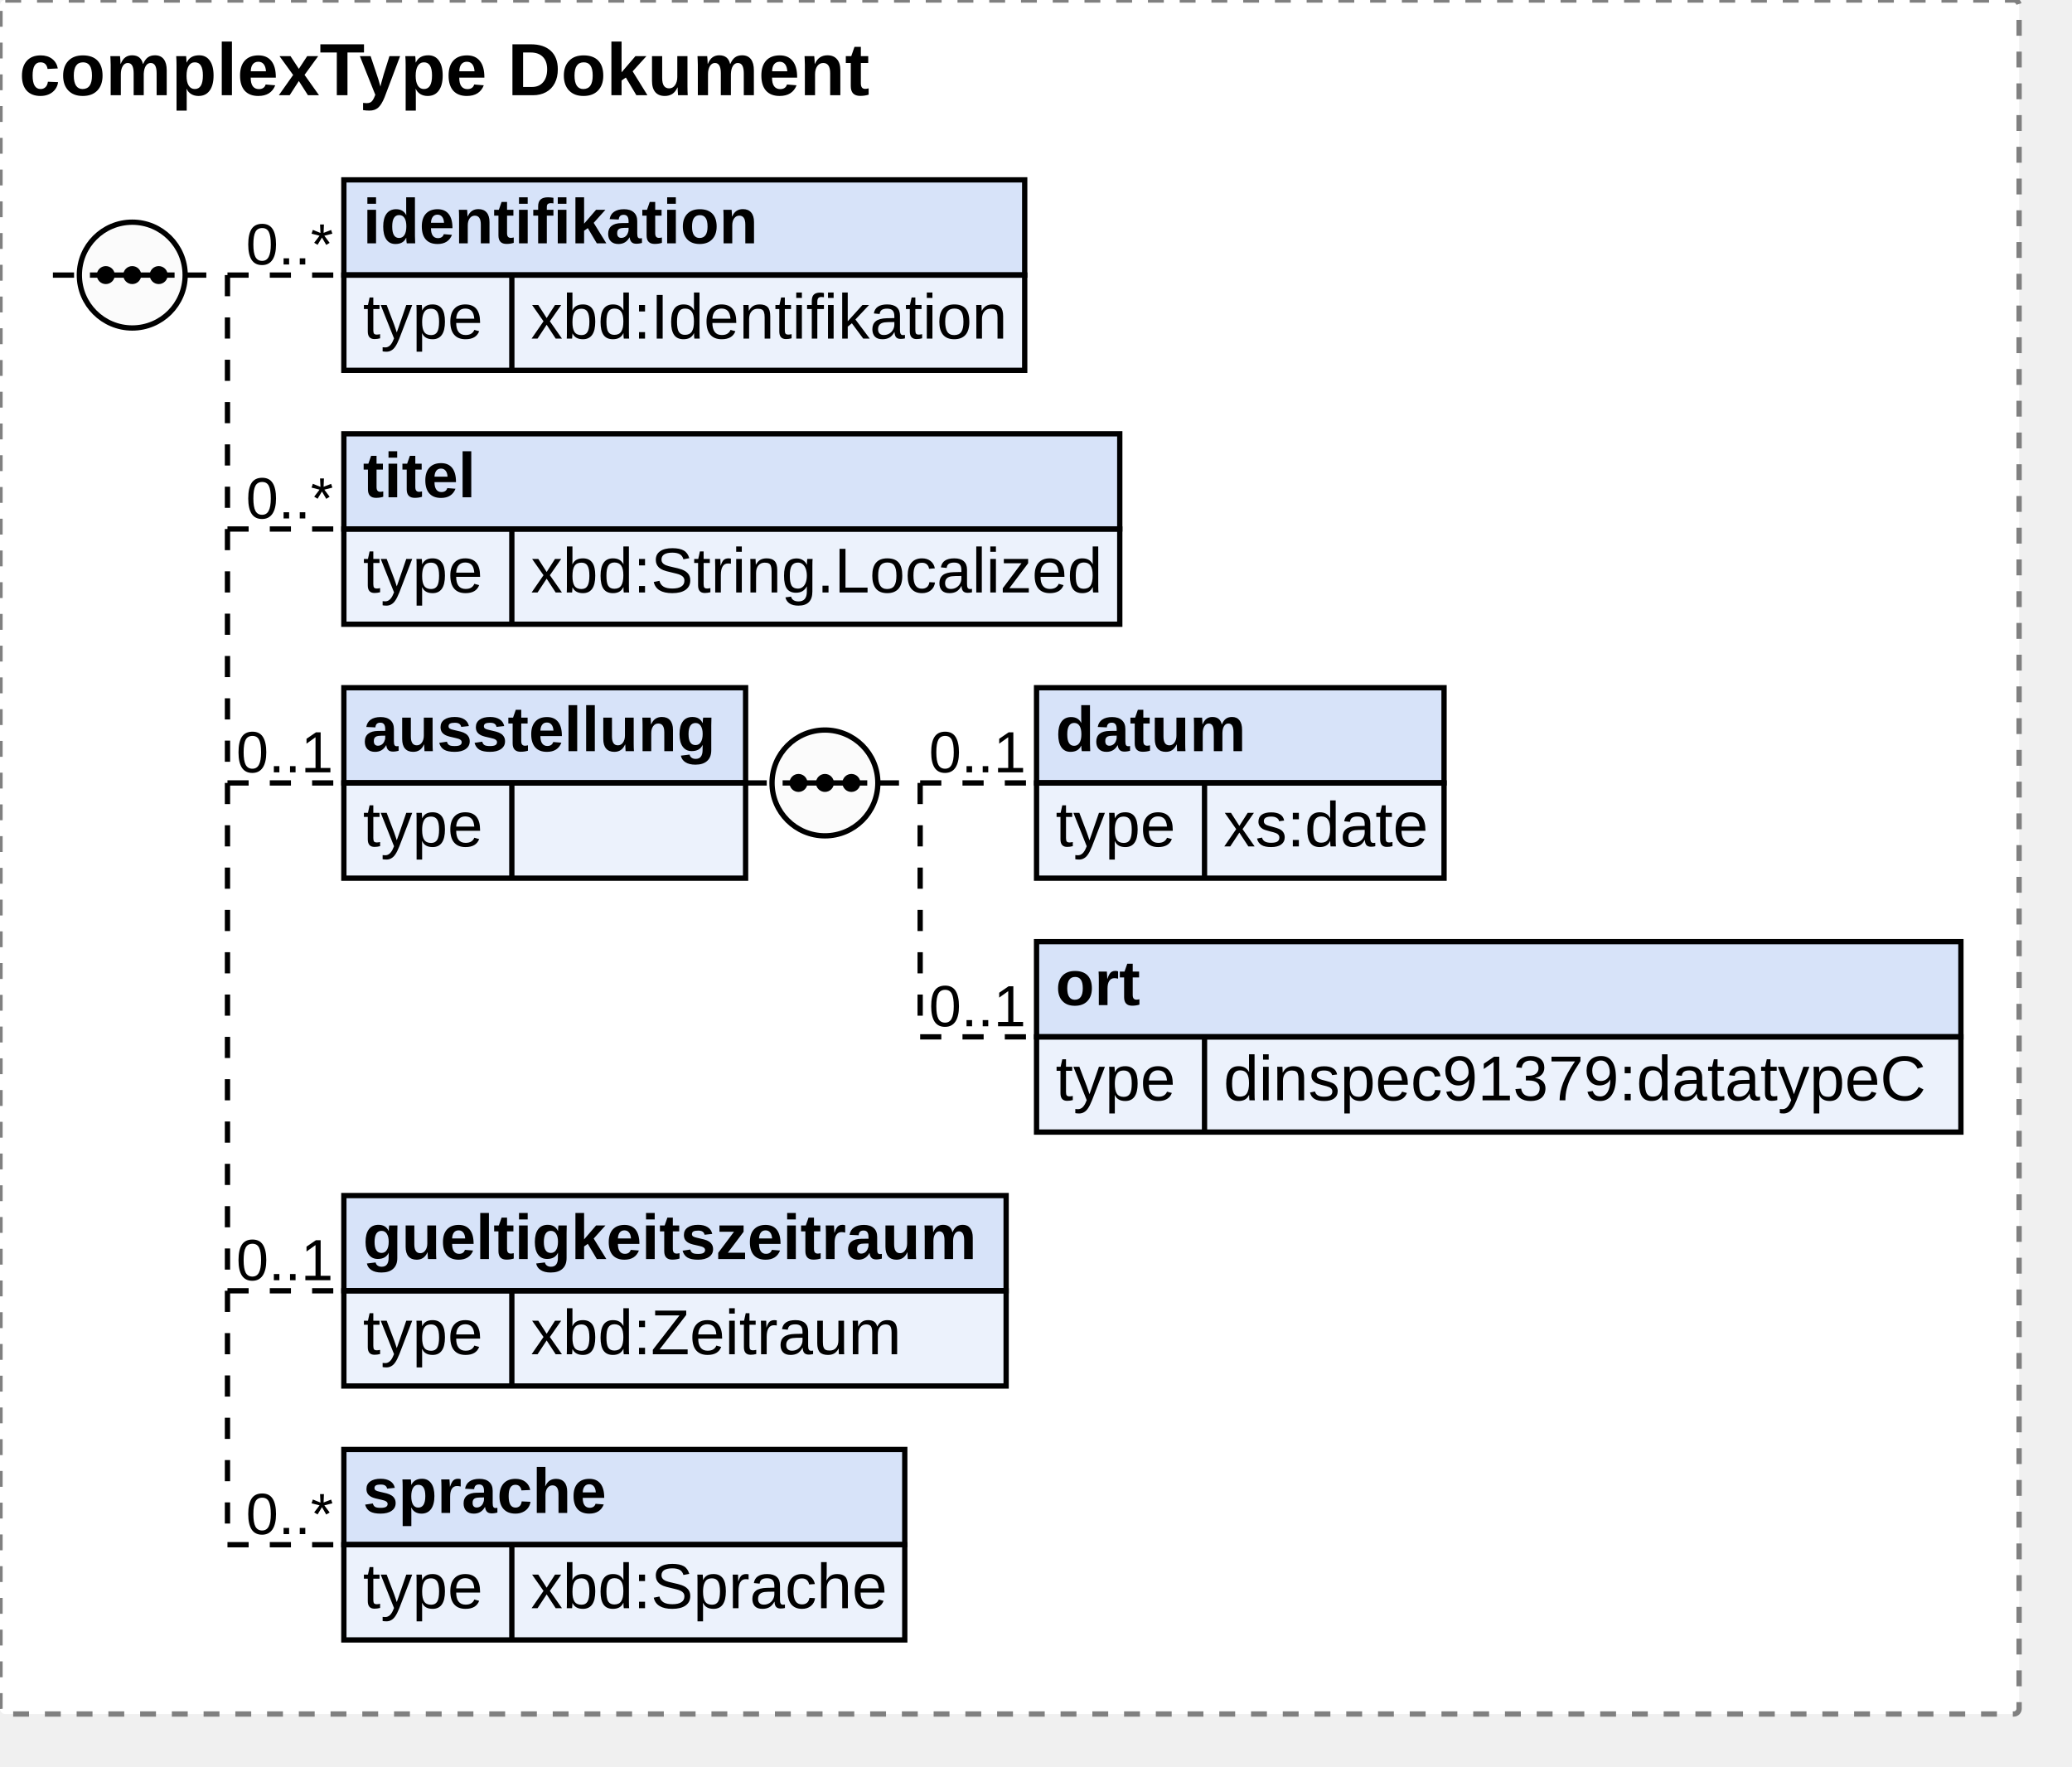
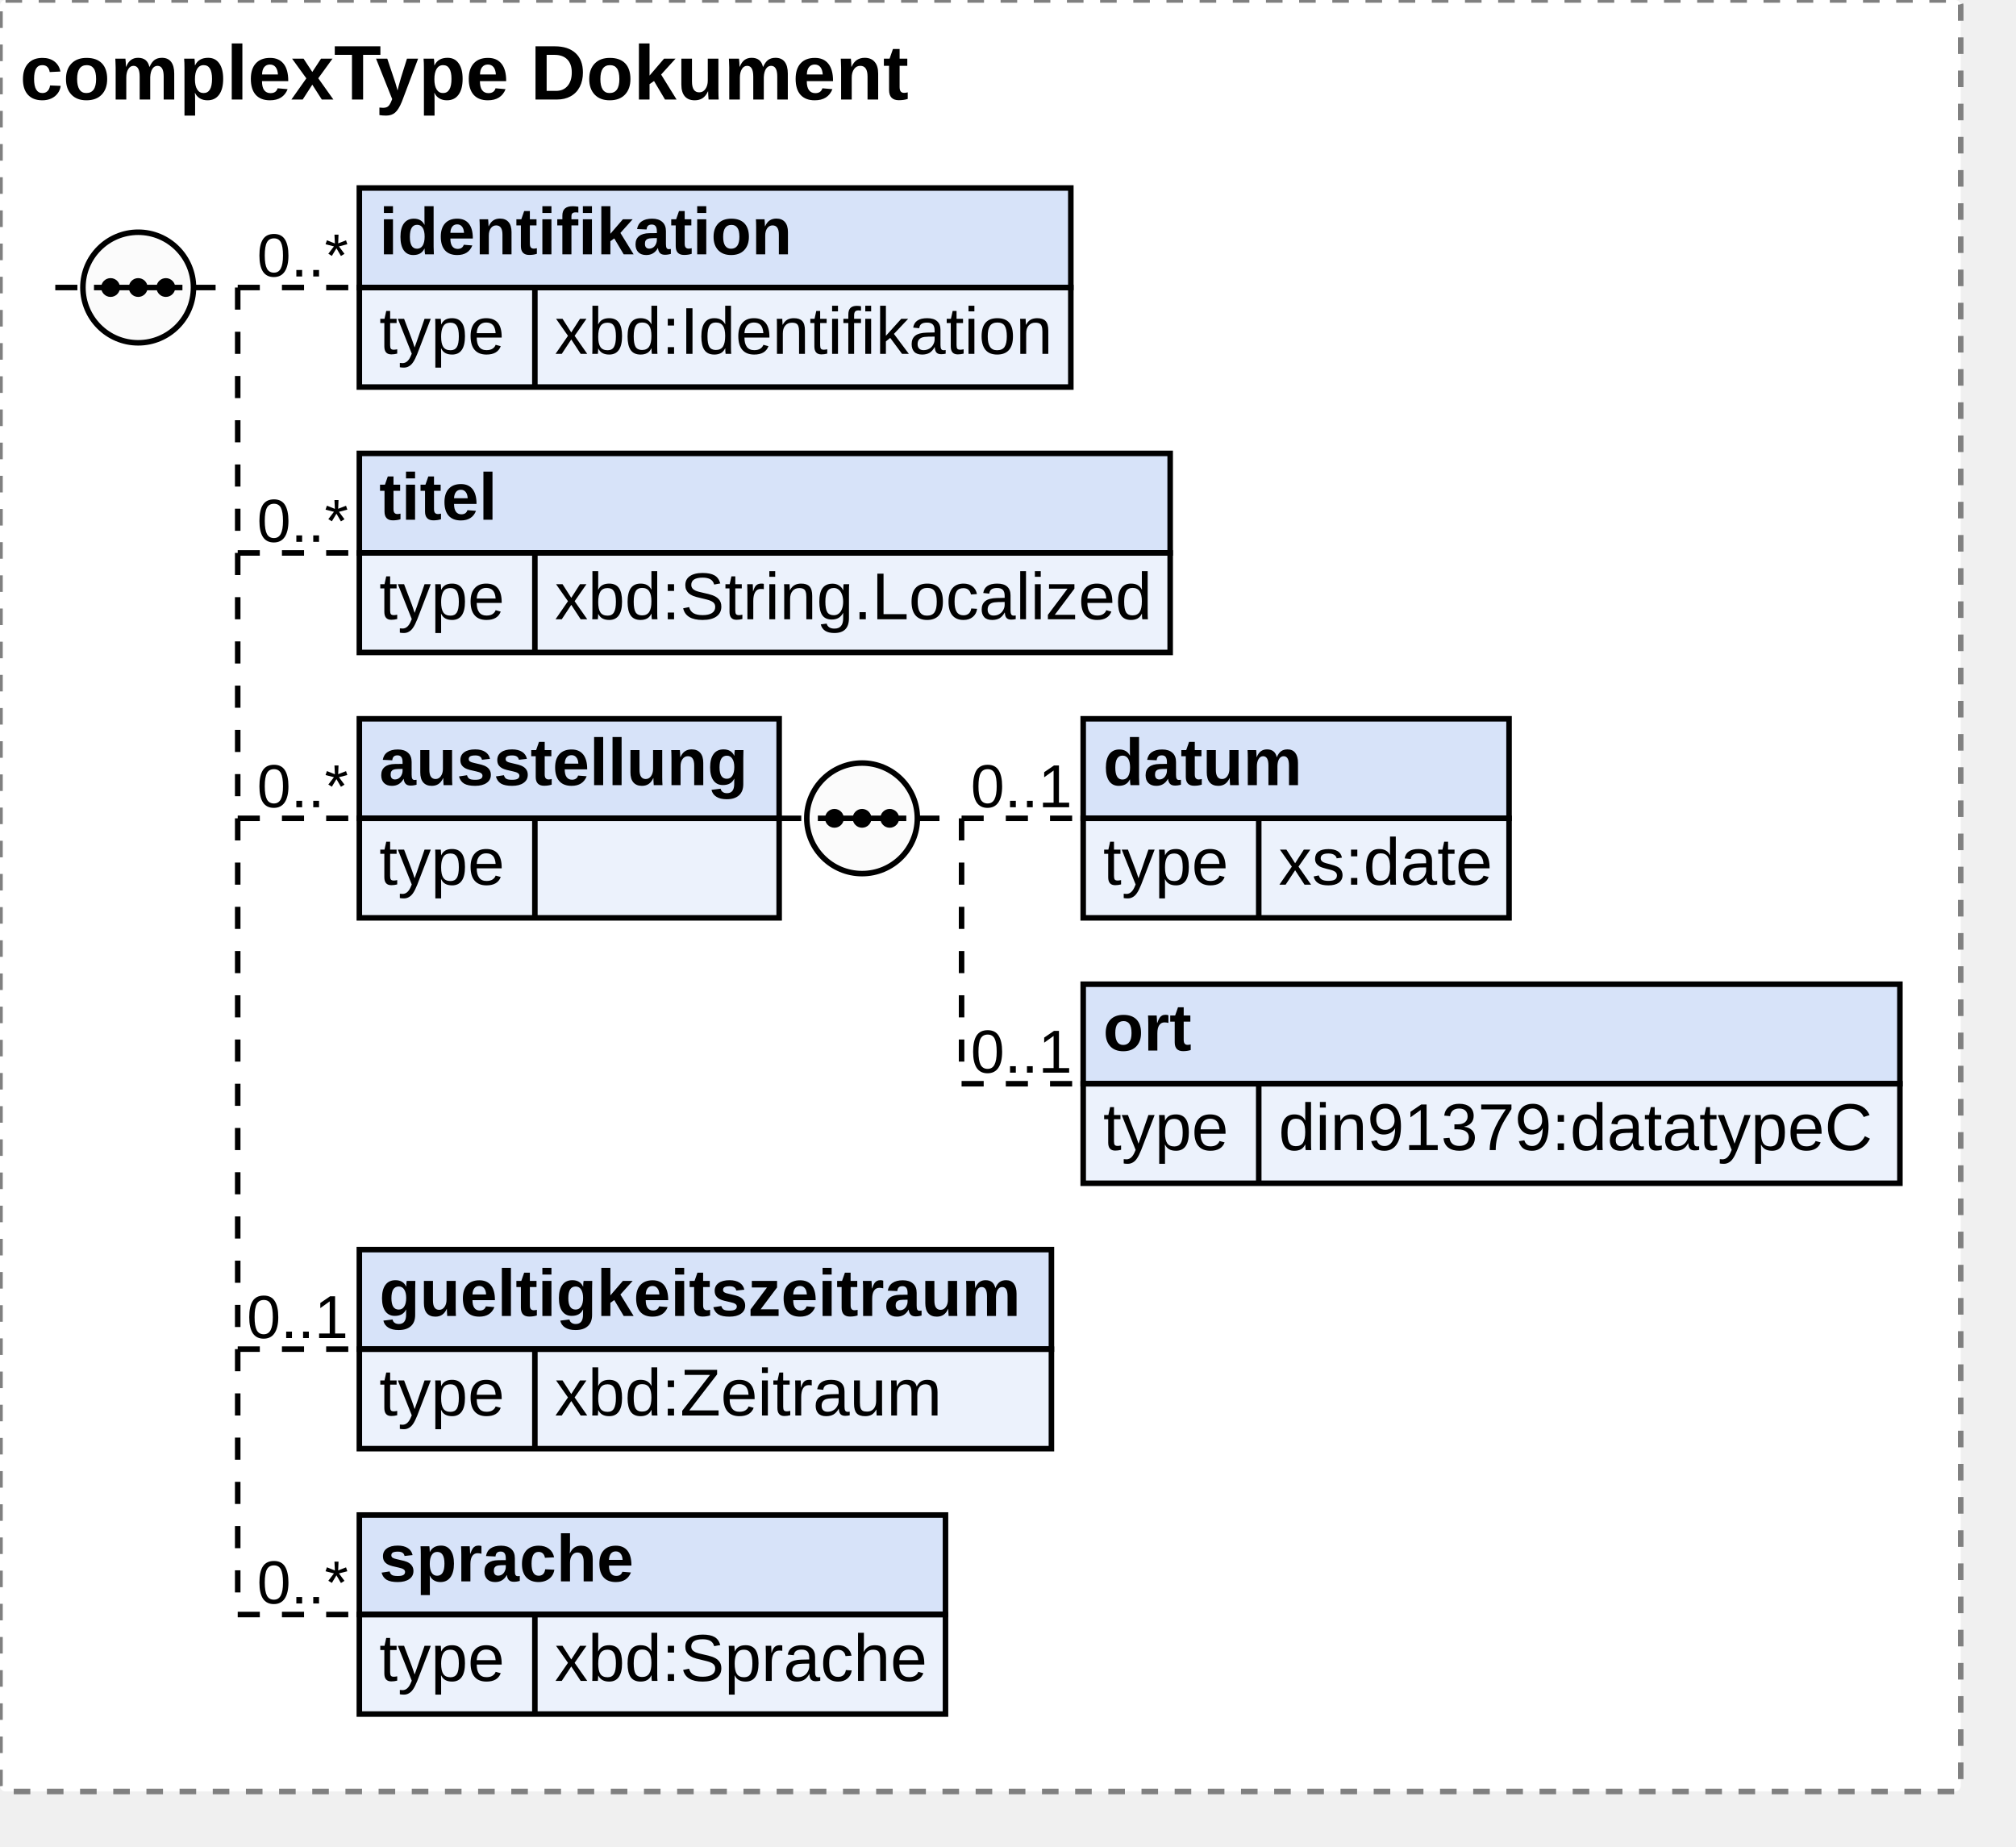
- <svg xmlns="http://www.w3.org/2000/svg" width="391.675" height="334">
+ <svg xmlns="http://www.w3.org/2000/svg" width="364.675" height="334">
  <defs>
    <style type="text/css">
                        text {
                            font-family: 'Arial';
                            fill: black;
                        }
                        text.at {
                            font-family: 'Arial';
                            fill: rgb(242, 152, 0);
                        }
                        line {
                            stroke: black;
                        }
                        line.type-structure {
                            stroke: black;
                        }
                        line.type-structure-optional {
                            stroke: black;
                            stroke-dasharray: 4, 4;
                        }
                        rect.attribute-upper {
                            stroke: black;
                            fill: rgb(255, 239, 211);
                        }
                        rect.element-upper {
                            stroke: black;
                            fill: rgb(215, 227, 249);
                        }
                        rect.element-lower {
                            stroke: black;
                            fill: rgb(236, 242, 252);
                        }
                        a text {
                            fill: black;
                        } 
                    </style>
  </defs>
-   <rect width="381.675" height="324" stroke-dasharray="3,3" rx="1" ry="1" style="stroke: grey;fill: white;" />
+   <rect width="354.675" height="324" stroke-dasharray="3,3" rx="1" ry="1" style="stroke: grey;fill: white;" />
  <text font-size="14" x="3.6" y="18" font-weight="bold">complexType Dokument</text>
  <g transform="translate(10,34)">
    <g transform="translate(55,0)">
      <rect width="128.703" height="18" class="element-upper" />
      <rect width="128.703" height="18" y="18" class="element-lower" />
      <text font-size="12" x="3.6" y="12" font-weight="bold">identifikation</text>
      <line x1="0" y1="18" x2="128.703" y2="18" />
      <text font-size="12" fill="grey" x="3.6" y="30">type</text>
      <line x1="31.753" y1="18" x2="31.753" y2="36" />
      <text font-size="12" x="35.353" y="30">xbd:Identifikation</text>
      <g transform="translate(128.7031,0)" />
    </g>
    <line x1="33" y1="18" x2="55" y2="18" class="type-structure-optional" />
    <text font-size="11" fill="black" x="53" y="16" text-anchor="end">0..*</text>
    <line x1="33" y1="18" x2="33" y2="18" class="type-structure-optional" />
    <g transform="translate(55,48)">
      <rect width="146.672" height="18" class="element-upper" />
      <rect width="146.672" height="18" y="18" class="element-lower" />
      <text font-size="12" x="3.6" y="12" font-weight="bold">titel</text>
      <line x1="0" y1="18" x2="146.672" y2="18" />
      <text font-size="12" fill="grey" x="3.6" y="30">type</text>
      <line x1="31.753" y1="18" x2="31.753" y2="36" />
      <text font-size="12" x="35.353" y="30">xbd:String.Localized</text>
      <g transform="translate(146.6719,0)" />
    </g>
    <line x1="33" y1="66" x2="55" y2="66" class="type-structure-optional" />
    <text font-size="11" fill="black" x="53" y="64" text-anchor="end">0..*</text>
    <line x1="33" y1="18" x2="33" y2="66" class="type-structure-optional" />
    <g transform="translate(55,96)">
      <rect width="75.941" height="18" class="element-upper" />
      <rect width="75.941" height="18" y="18" class="element-lower" />
      <text font-size="12" x="3.6" y="12" font-weight="bold">ausstellung</text>
      <line x1="0" y1="18" x2="75.941" y2="18" />
      <text font-size="12" fill="grey" x="3.6" y="30">type</text>
      <line x1="31.753" y1="18" x2="31.753" y2="36" />
      <g transform="translate(75.94062,0)">
        <g transform="translate(55,0)">
          <rect width="77.031" height="18" class="element-upper" />
          <rect width="77.031" height="18" y="18" class="element-lower" />
          <text font-size="12" x="3.6" y="12" font-weight="bold">datum</text>
          <line x1="0" y1="18" x2="77.031" y2="18" />
          <text font-size="12" fill="grey" x="3.6" y="30">type</text>
          <line x1="31.753" y1="18" x2="31.753" y2="36" />
          <text font-size="12" x="35.353" y="30">xs:date</text>
          <g transform="translate(77.03125,0)" />
        </g>
        <line x1="33" y1="18" x2="55" y2="18" class="type-structure-optional" />
        <text font-size="11" fill="black" x="53" y="16" text-anchor="end">0..1</text>
        <line x1="33" y1="18" x2="33" y2="18" class="type-structure-optional" />
        <g transform="translate(55,48)">
-           <rect width="174.734" height="18" class="element-upper" />
-           <rect width="174.734" height="18" y="18" class="element-lower" />
+           <rect width="147.734" height="18" class="element-upper" />
+           <rect width="147.734" height="18" y="18" class="element-lower" />
          <text font-size="12" x="3.6" y="12" font-weight="bold">ort</text>
-           <line x1="0" y1="18" x2="174.734" y2="18" />
+           <line x1="0" y1="18" x2="147.734" y2="18" />
          <text font-size="12" fill="grey" x="3.6" y="30">type</text>
          <line x1="31.753" y1="18" x2="31.753" y2="36" />
-           <text font-size="12" x="35.353" y="30">dinspec91379:datatypeC</text>
-           <g transform="translate(174.7344,0)" />
+           <text font-size="12" x="35.353" y="30">din91379:datatypeC</text>
+           <g transform="translate(147.7344,0)" />
        </g>
        <line x1="33" y1="66" x2="55" y2="66" class="type-structure-optional" />
        <text font-size="11" fill="black" x="53" y="64" text-anchor="end">0..1</text>
        <line x1="33" y1="18" x2="33" y2="66" class="type-structure-optional" />
        <circle cx="15" cy="18" r="10" stroke="black" fill="rgb(251, 251, 251)" />
        <line x1="0" y1="18" x2="5" y2="18" class="type-structure-optional" />
        <line x1="25" y1="18" x2="33" y2="18" class="type-structure-optional" />
        <circle cx="10" cy="18" r="1.2" stroke="black" fill="black" />
        <circle cx="15" cy="18" r="1.2" stroke="black" fill="black" />
        <circle cx="20" cy="18" r="1.2" stroke="black" fill="black" />
        <line x1="7" y1="18" x2="23" y2="18" />
      </g>
    </g>
    <line x1="33" y1="114" x2="55" y2="114" class="type-structure-optional" />
-     <text font-size="11" fill="black" x="53" y="112" text-anchor="end">0..1</text>
+     <text font-size="11" fill="black" x="53" y="112" text-anchor="end">0..*</text>
    <line x1="33" y1="66" x2="33" y2="114" class="type-structure-optional" />
    <g transform="translate(55,192)">
      <rect width="125.191" height="18" class="element-upper" />
      <rect width="125.191" height="18" y="18" class="element-lower" />
      <text font-size="12" x="3.6" y="12" font-weight="bold">gueltigkeitszeitraum</text>
      <line x1="0" y1="18" x2="125.191" y2="18" />
      <text font-size="12" fill="grey" x="3.6" y="30">type</text>
      <line x1="31.753" y1="18" x2="31.753" y2="36" />
      <text font-size="12" x="35.353" y="30">xbd:Zeitraum</text>
      <g transform="translate(125.1906,0)" />
    </g>
    <line x1="33" y1="210" x2="55" y2="210" class="type-structure-optional" />
    <text font-size="11" fill="black" x="53" y="208" text-anchor="end">0..1</text>
    <line x1="33" y1="114" x2="33" y2="210" class="type-structure-optional" />
    <g transform="translate(55,240)">
      <rect width="106.031" height="18" class="element-upper" />
      <rect width="106.031" height="18" y="18" class="element-lower" />
      <text font-size="12" x="3.6" y="12" font-weight="bold">sprache</text>
      <line x1="0" y1="18" x2="106.031" y2="18" />
      <text font-size="12" fill="grey" x="3.6" y="30">type</text>
      <line x1="31.753" y1="18" x2="31.753" y2="36" />
      <text font-size="12" x="35.353" y="30">xbd:Sprache</text>
      <g transform="translate(106.0312,0)" />
    </g>
    <line x1="33" y1="258" x2="55" y2="258" class="type-structure-optional" />
    <text font-size="11" fill="black" x="53" y="256" text-anchor="end">0..*</text>
    <line x1="33" y1="210" x2="33" y2="258" class="type-structure-optional" />
    <circle cx="15" cy="18" r="10" stroke="black" fill="rgb(251, 251, 251)" />
    <line x1="0" y1="18" x2="5" y2="18" class="type-structure-optional" />
    <line x1="25" y1="18" x2="33" y2="18" class="type-structure-optional" />
    <circle cx="10" cy="18" r="1.2" stroke="black" fill="black" />
    <circle cx="15" cy="18" r="1.2" stroke="black" fill="black" />
    <circle cx="20" cy="18" r="1.2" stroke="black" fill="black" />
    <line x1="7" y1="18" x2="23" y2="18" />
  </g>
</svg>
